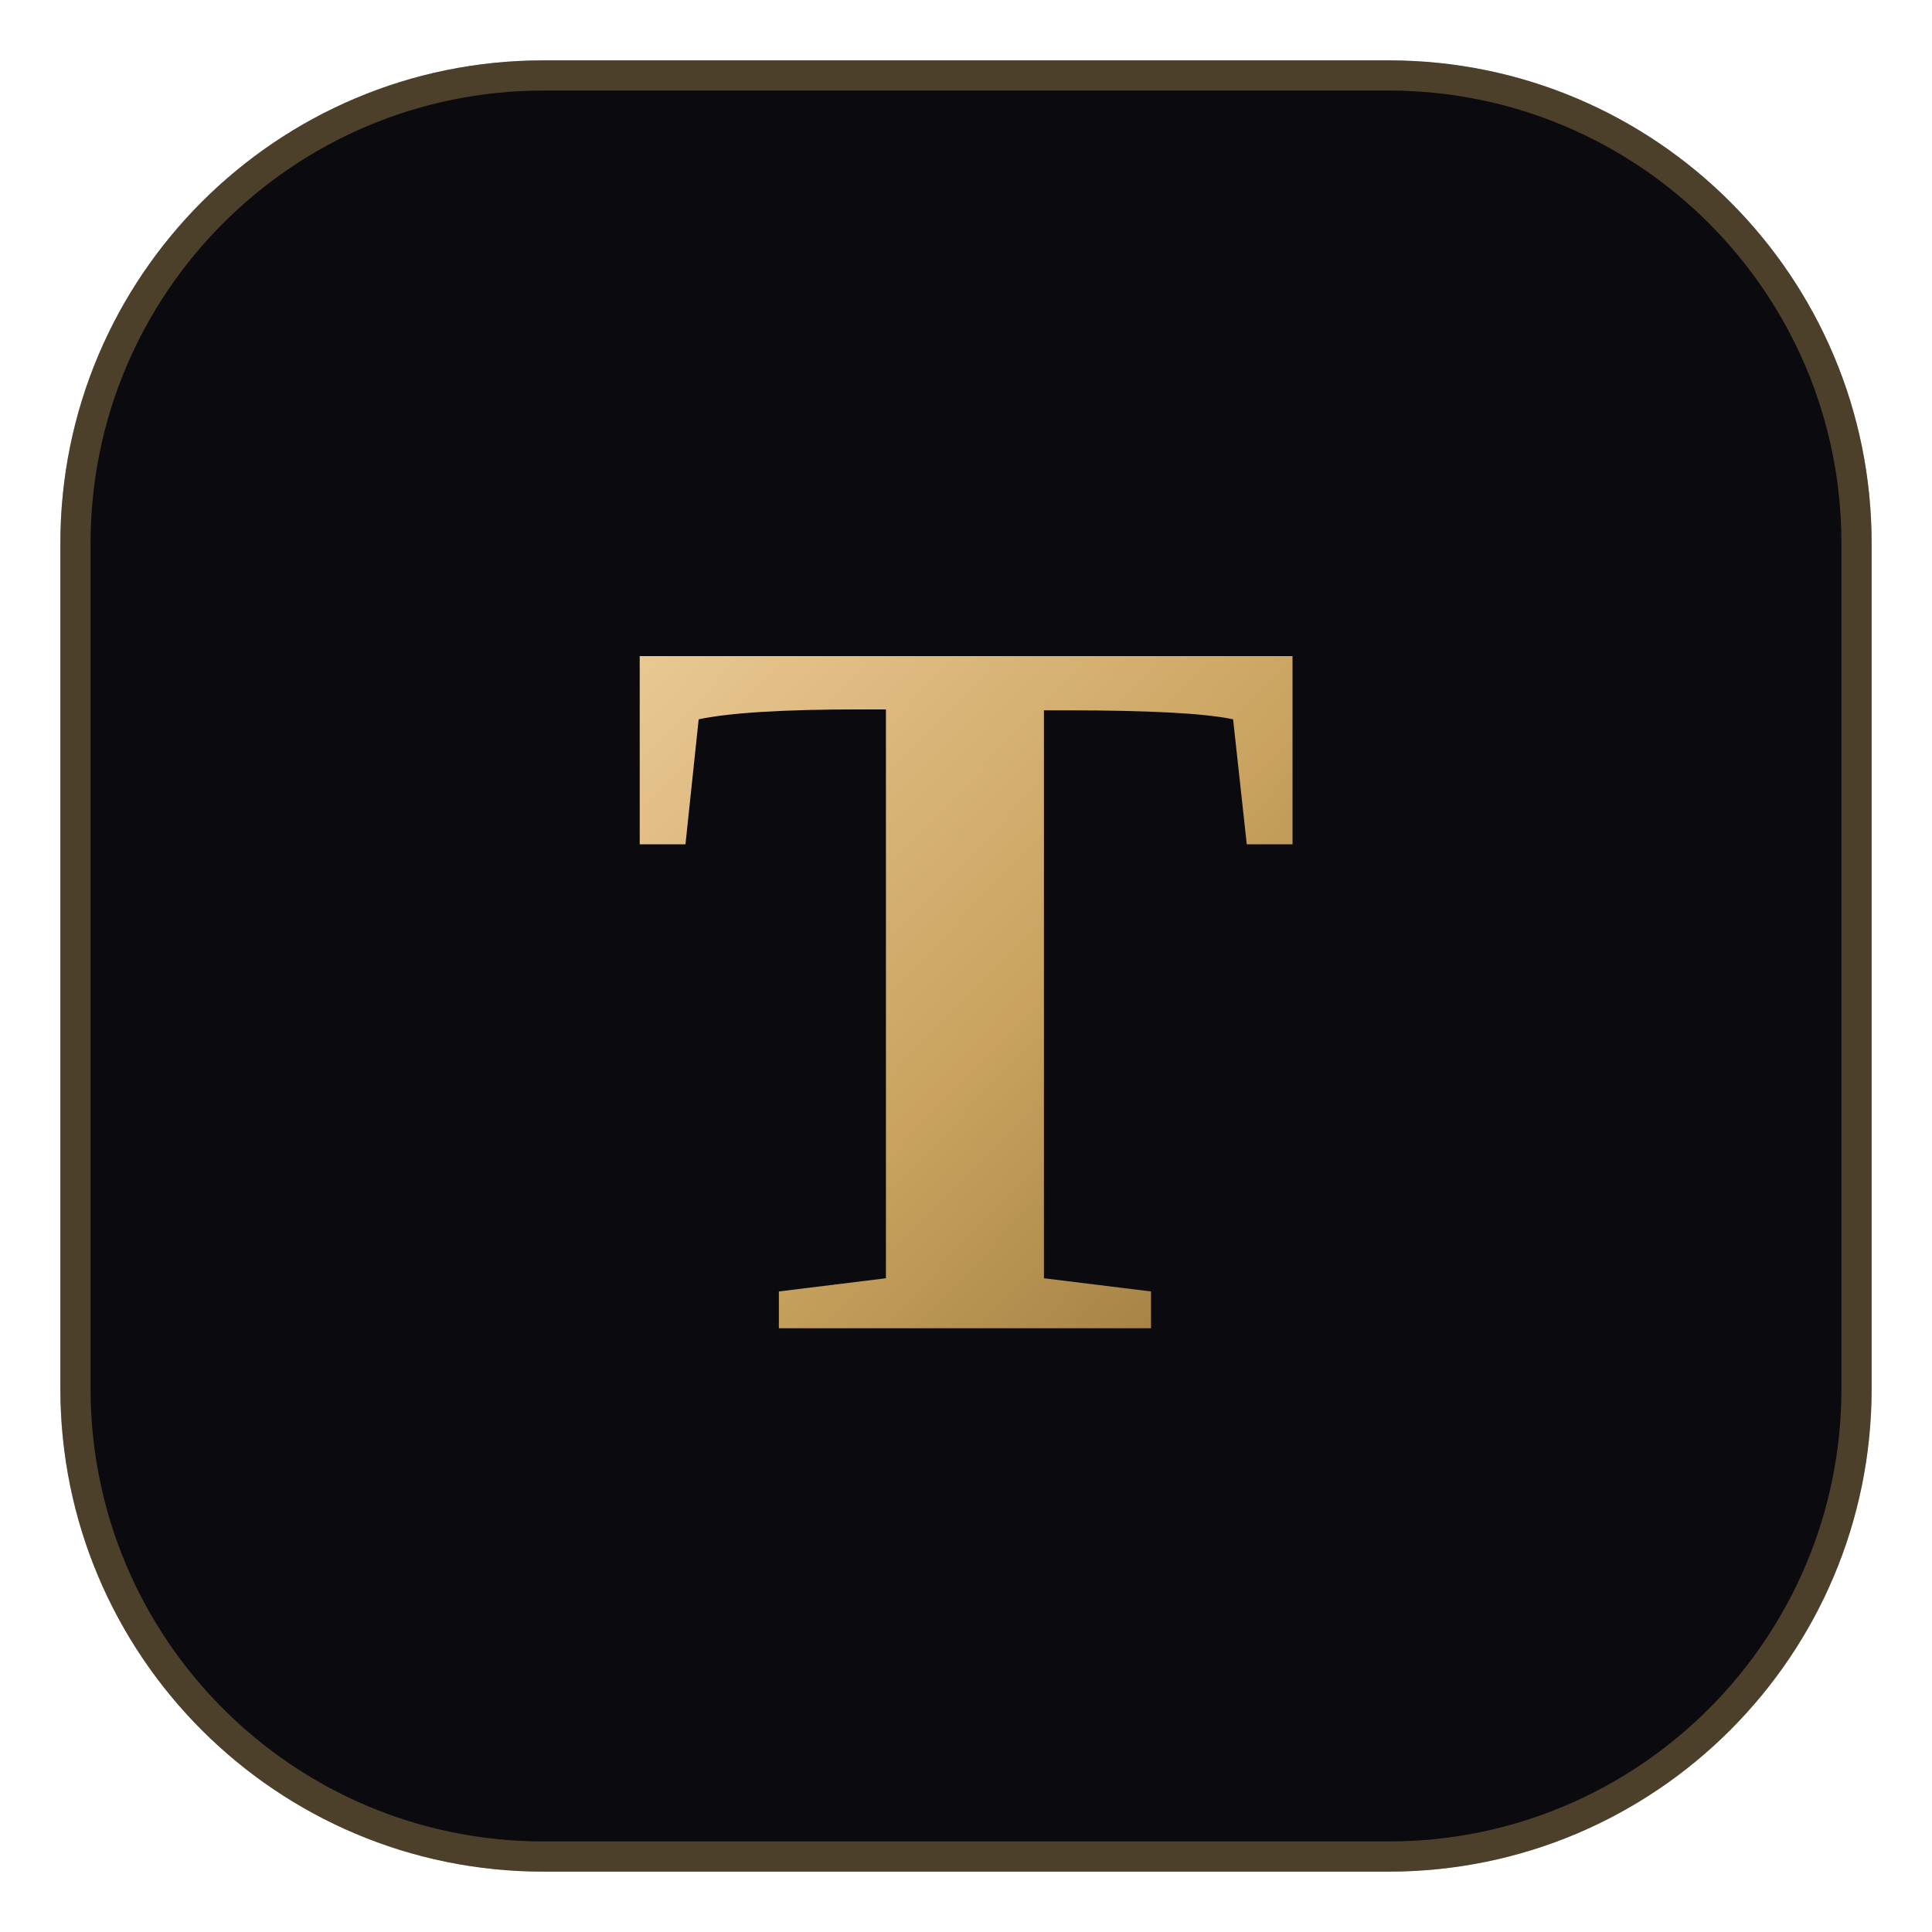
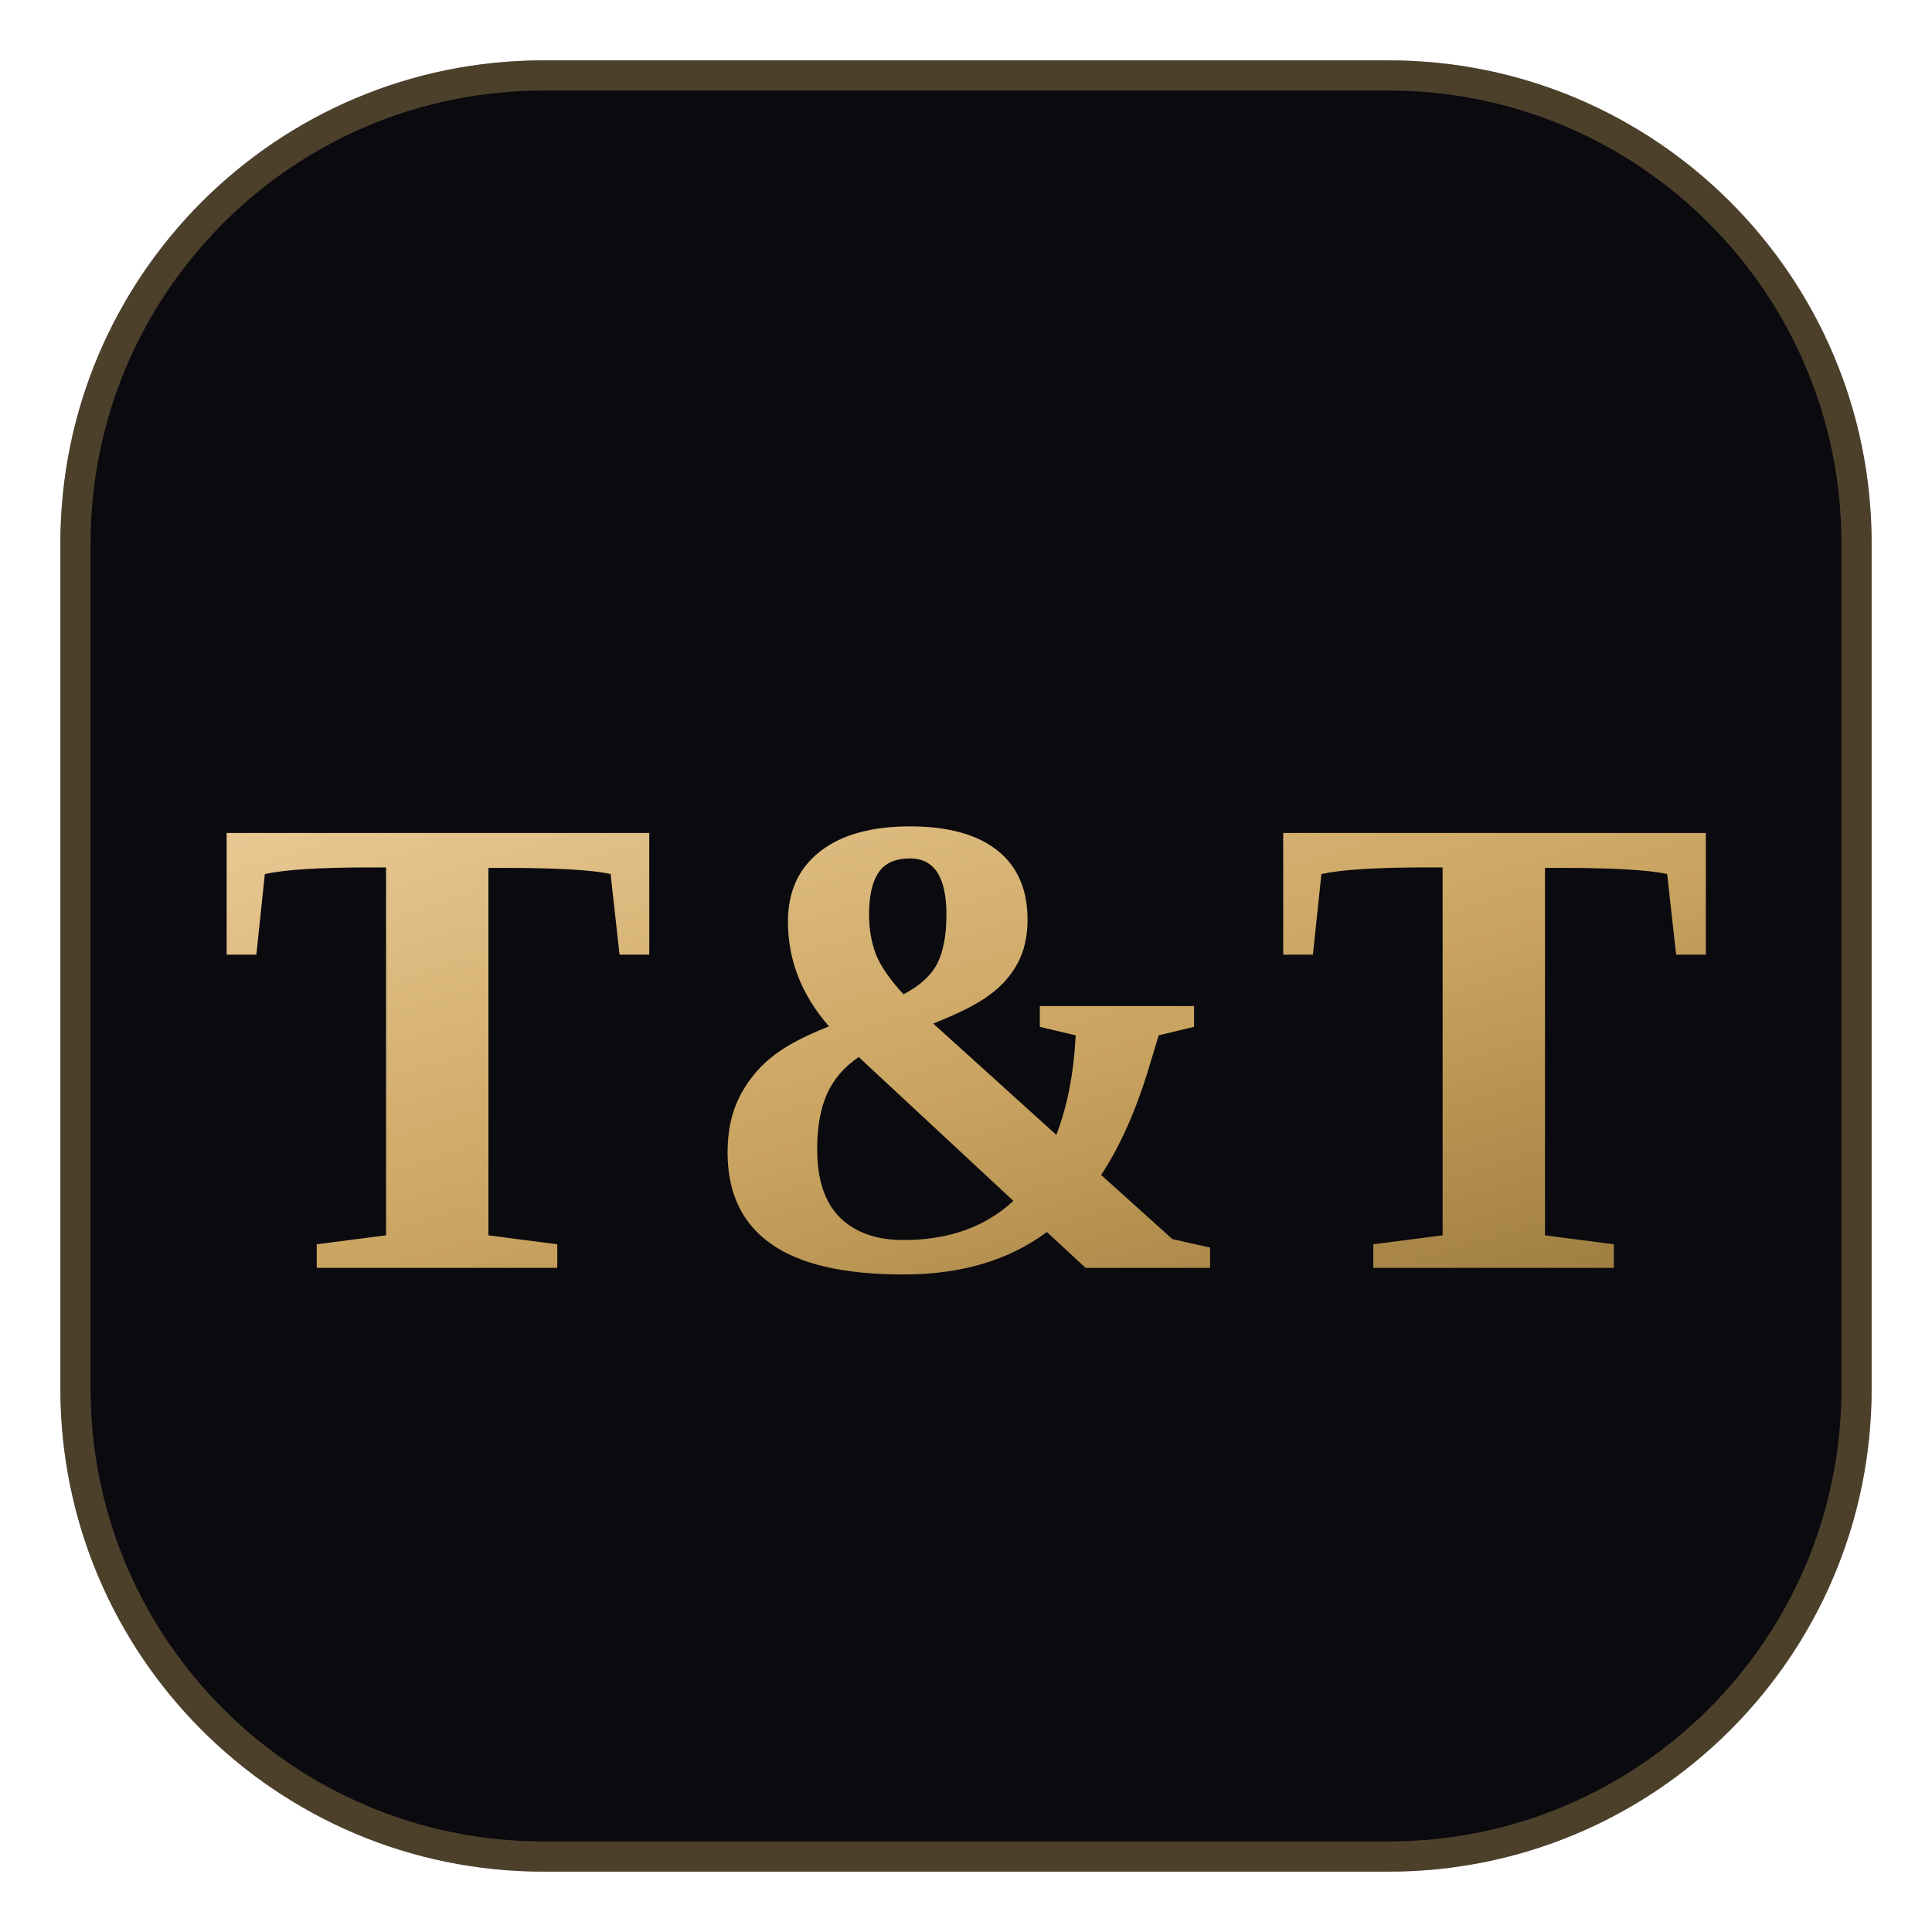
<svg xmlns="http://www.w3.org/2000/svg" viewBox="0 0 64 64" width="64" height="64">
  <defs>
    <linearGradient id="g" x1="0" y1="0" x2="1" y2="1">
      <stop offset="0%" stop-color="#e9c893" />
      <stop offset="55%" stop-color="#c9a35f" />
      <stop offset="100%" stop-color="#9c7b3e" />
    </linearGradient>
  </defs>
  <rect x="2" y="2" width="60" height="60" rx="16" fill="#0a0a0f" />
  <rect x="2.5" y="2.5" width="59" height="59" rx="15.5" fill="none" stroke="#c9a35f" stroke-opacity="0.35" />
-   <text x="32" y="44" font-family="Georgia, 'Times New Roman', serif" font-size="34" font-weight="700" text-anchor="middle" fill="url(#g)">T</text>
+   <text x="32" y="42" font-family="Georgia, 'Times New Roman', serif" font-size="22" font-weight="700" letter-spacing="1" text-anchor="middle" fill="url(#g)">T&amp;T</text>
</svg>
